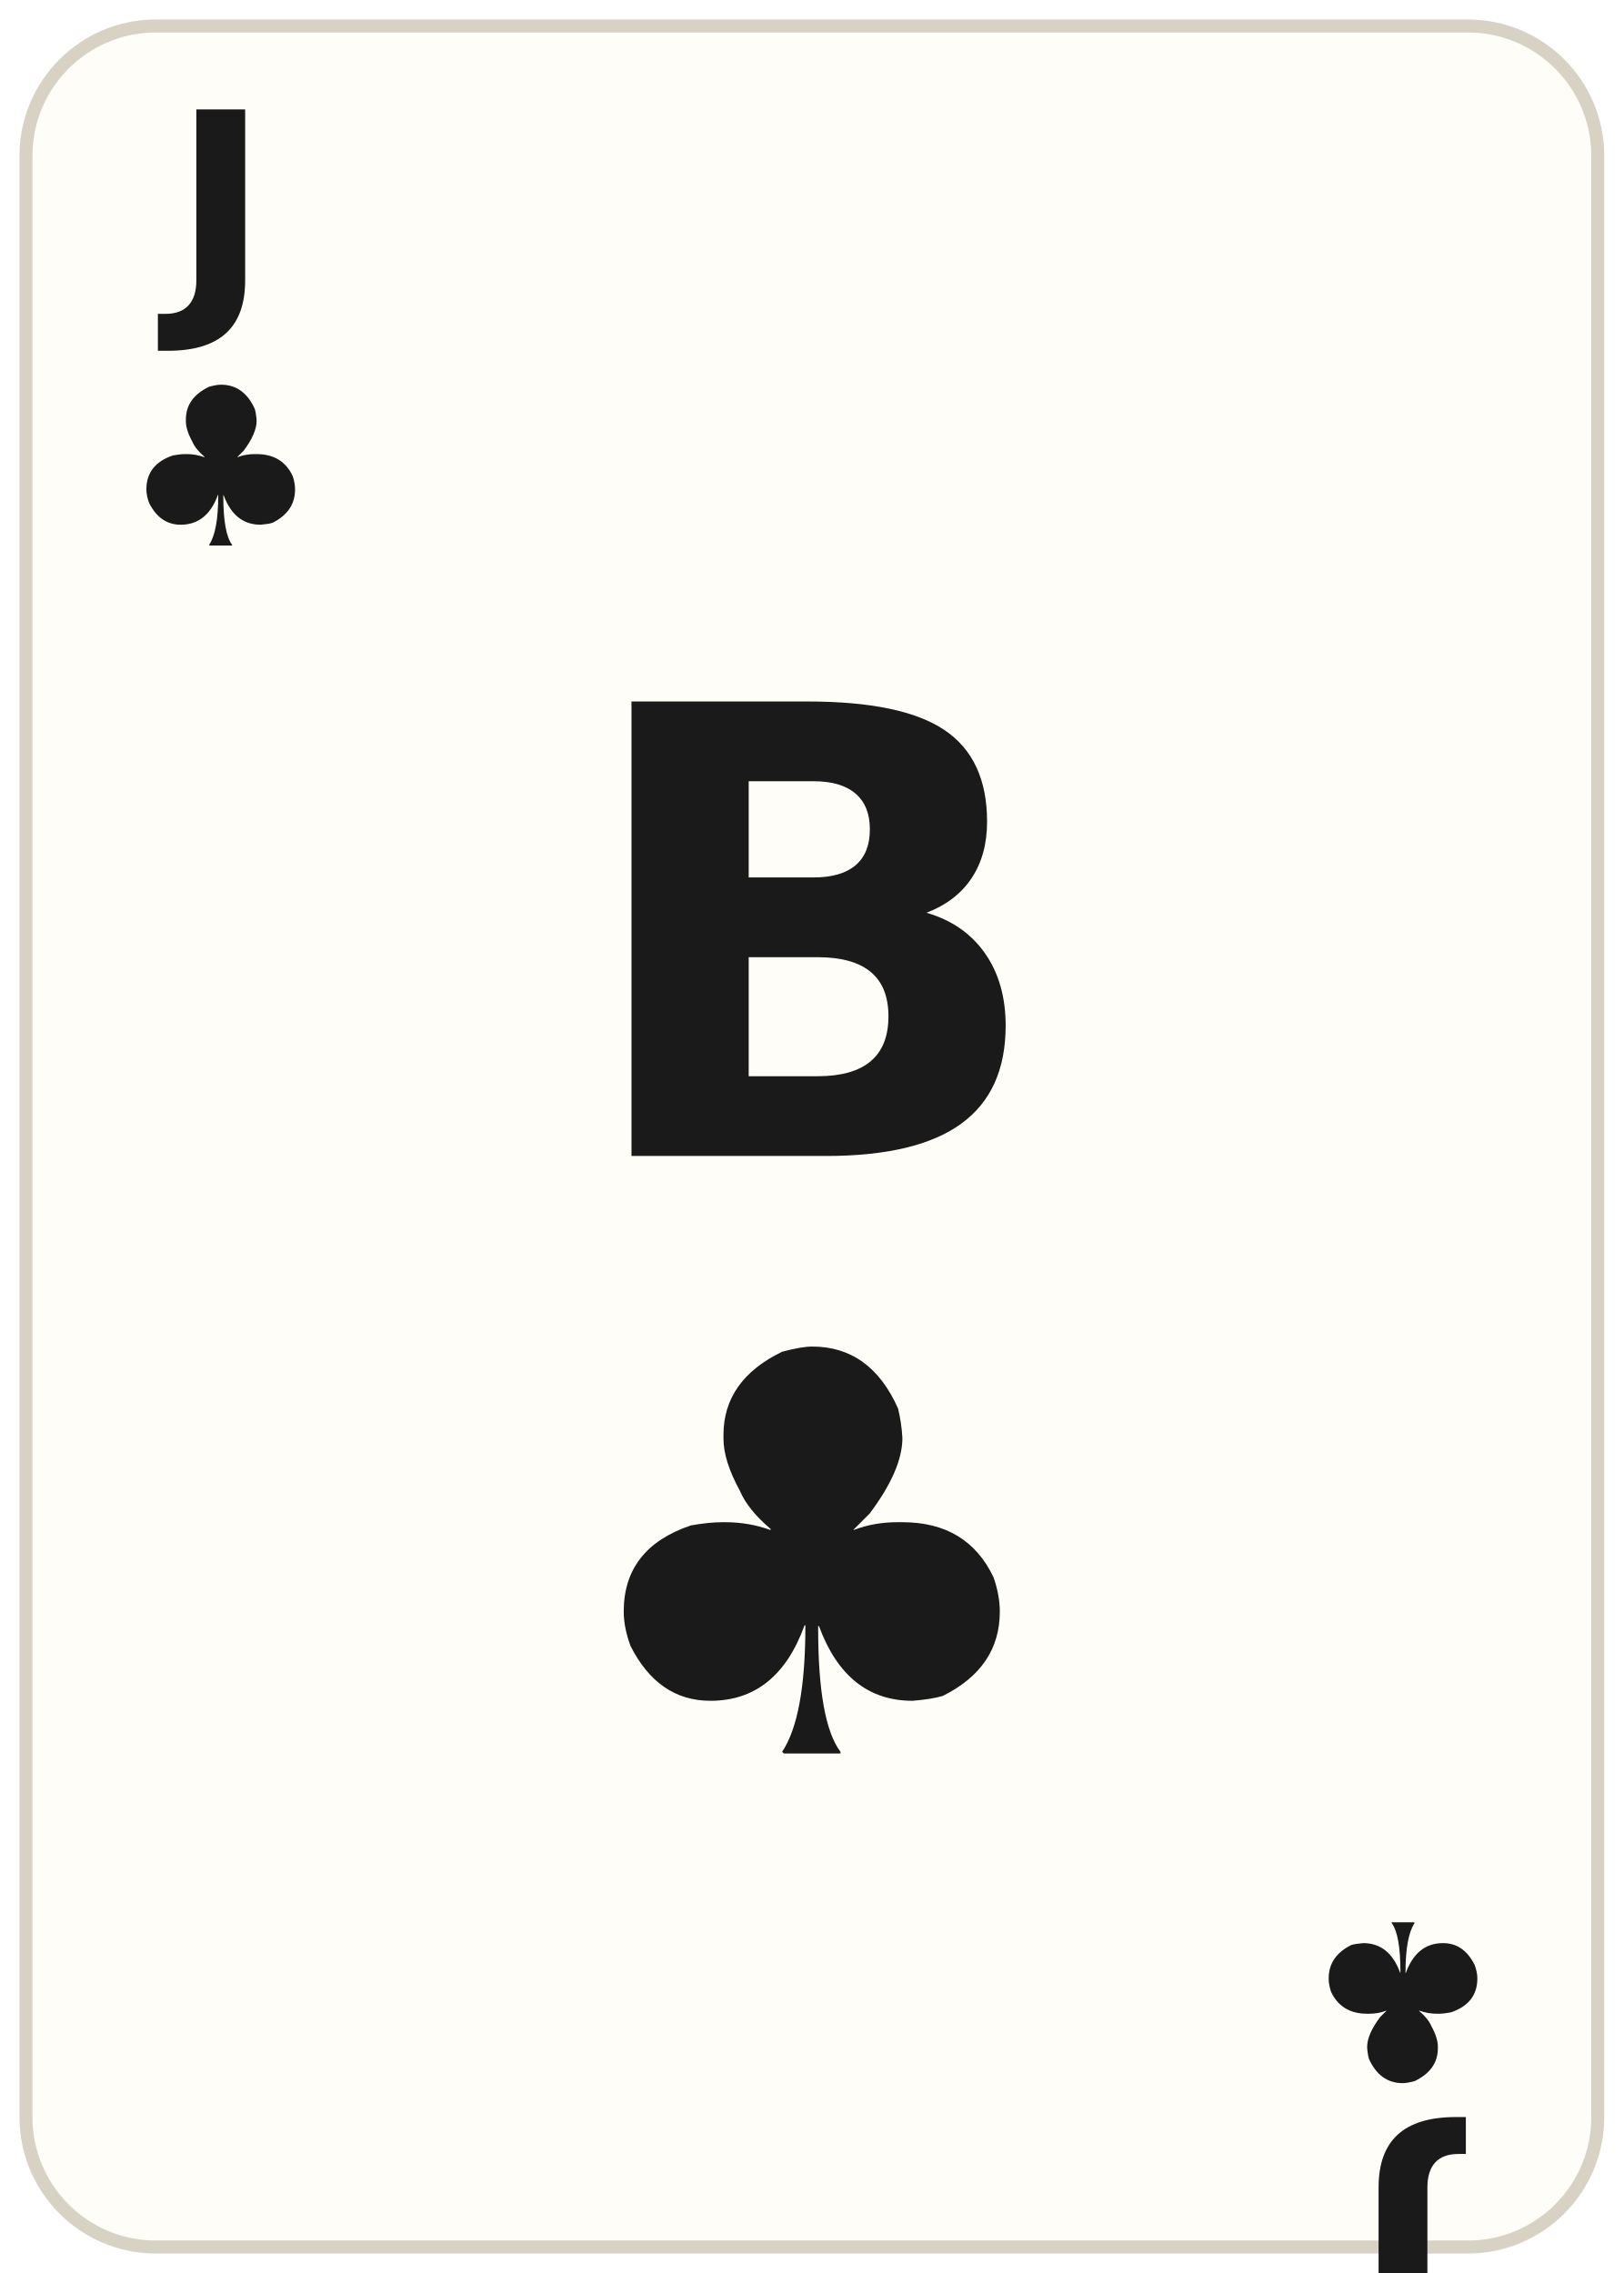
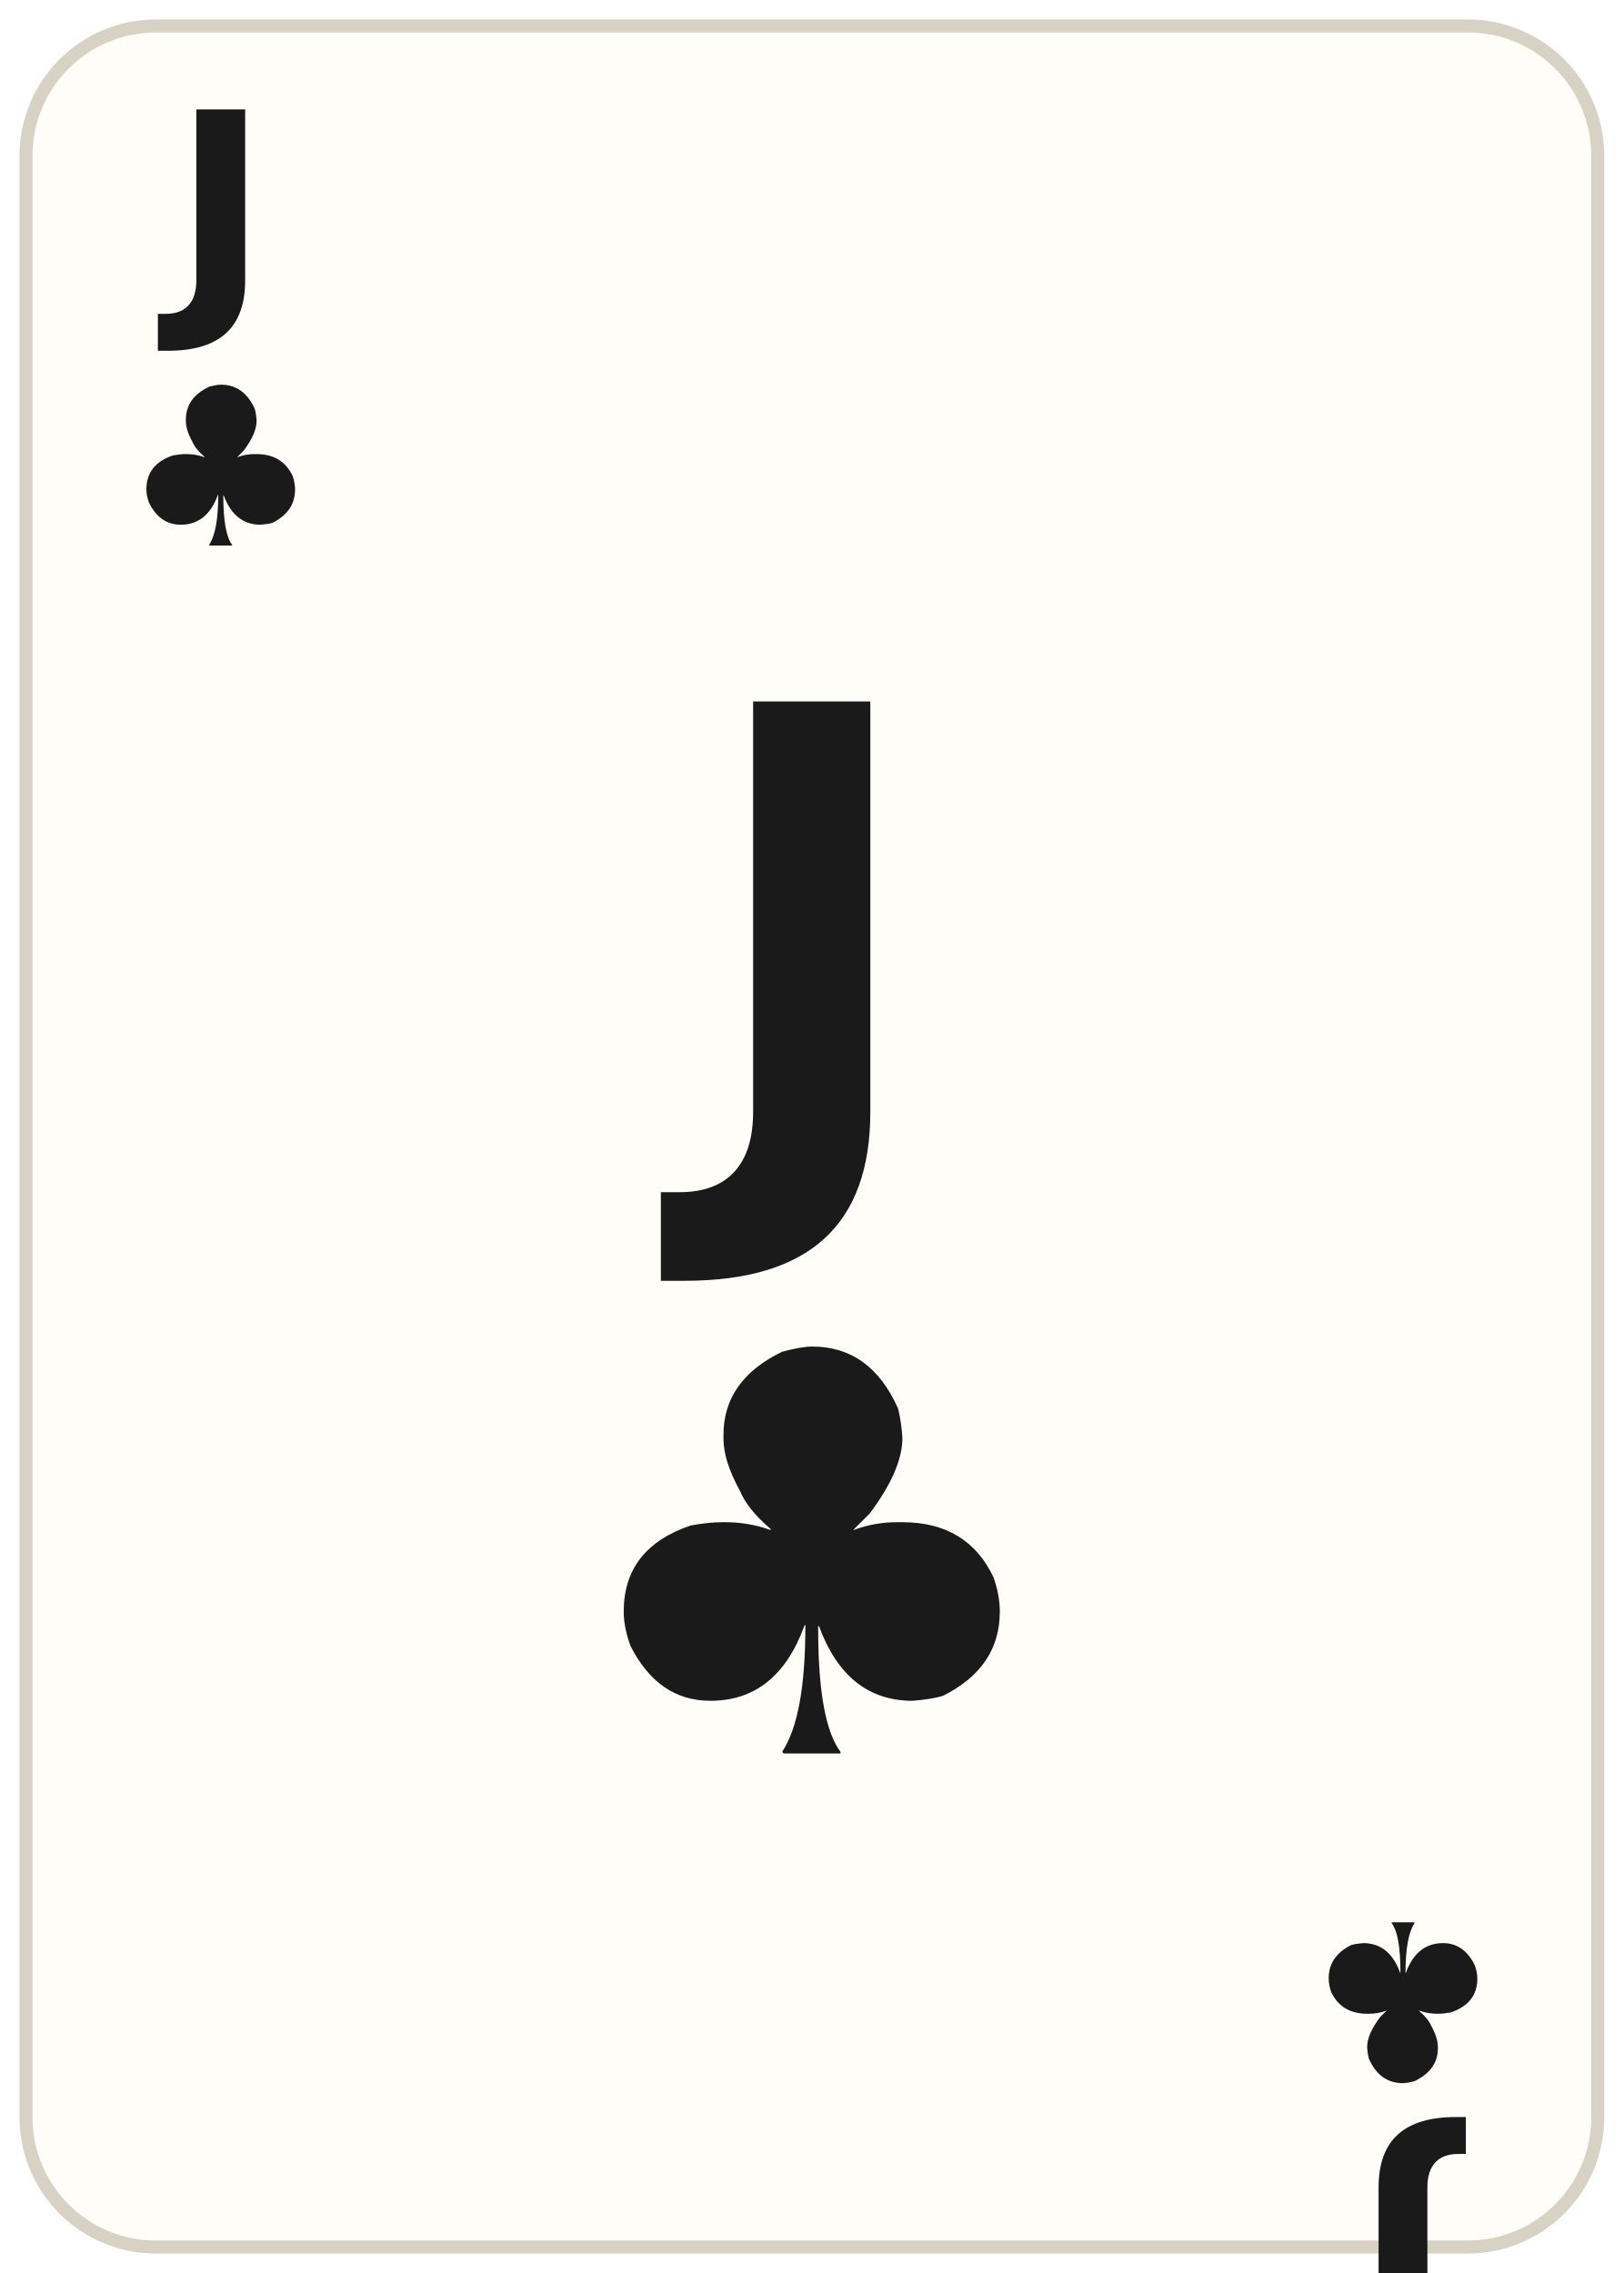
<svg xmlns="http://www.w3.org/2000/svg" viewBox="0 0 250 350" font-family="'DejaVu Sans','Arial Unicode MS','Segoe UI Symbol',sans-serif">
  <rect x="4" y="4" width="242" height="342" rx="20" ry="20" fill="#fffdf7" stroke="#d8d2c4" stroke-width="2" />
  <g fill="#1a1a1a" text-anchor="middle">
    <text x="34" y="46" font-size="40" font-weight="700">J</text>
    <text x="34" y="84" font-size="34">♣</text>
    <g transform="rotate(180 216 312)">
      <text x="216" y="290" font-size="40" font-weight="700">J</text>
      <text x="216" y="328" font-size="34">♣</text>
    </g>
-     <text x="125" y="178" font-size="96" font-weight="700">B</text>
+     <text x="125" y="178" font-size="96" font-weight="700">J</text>
    <text x="125" y="270" font-size="86">♣</text>
  </g>
</svg>
